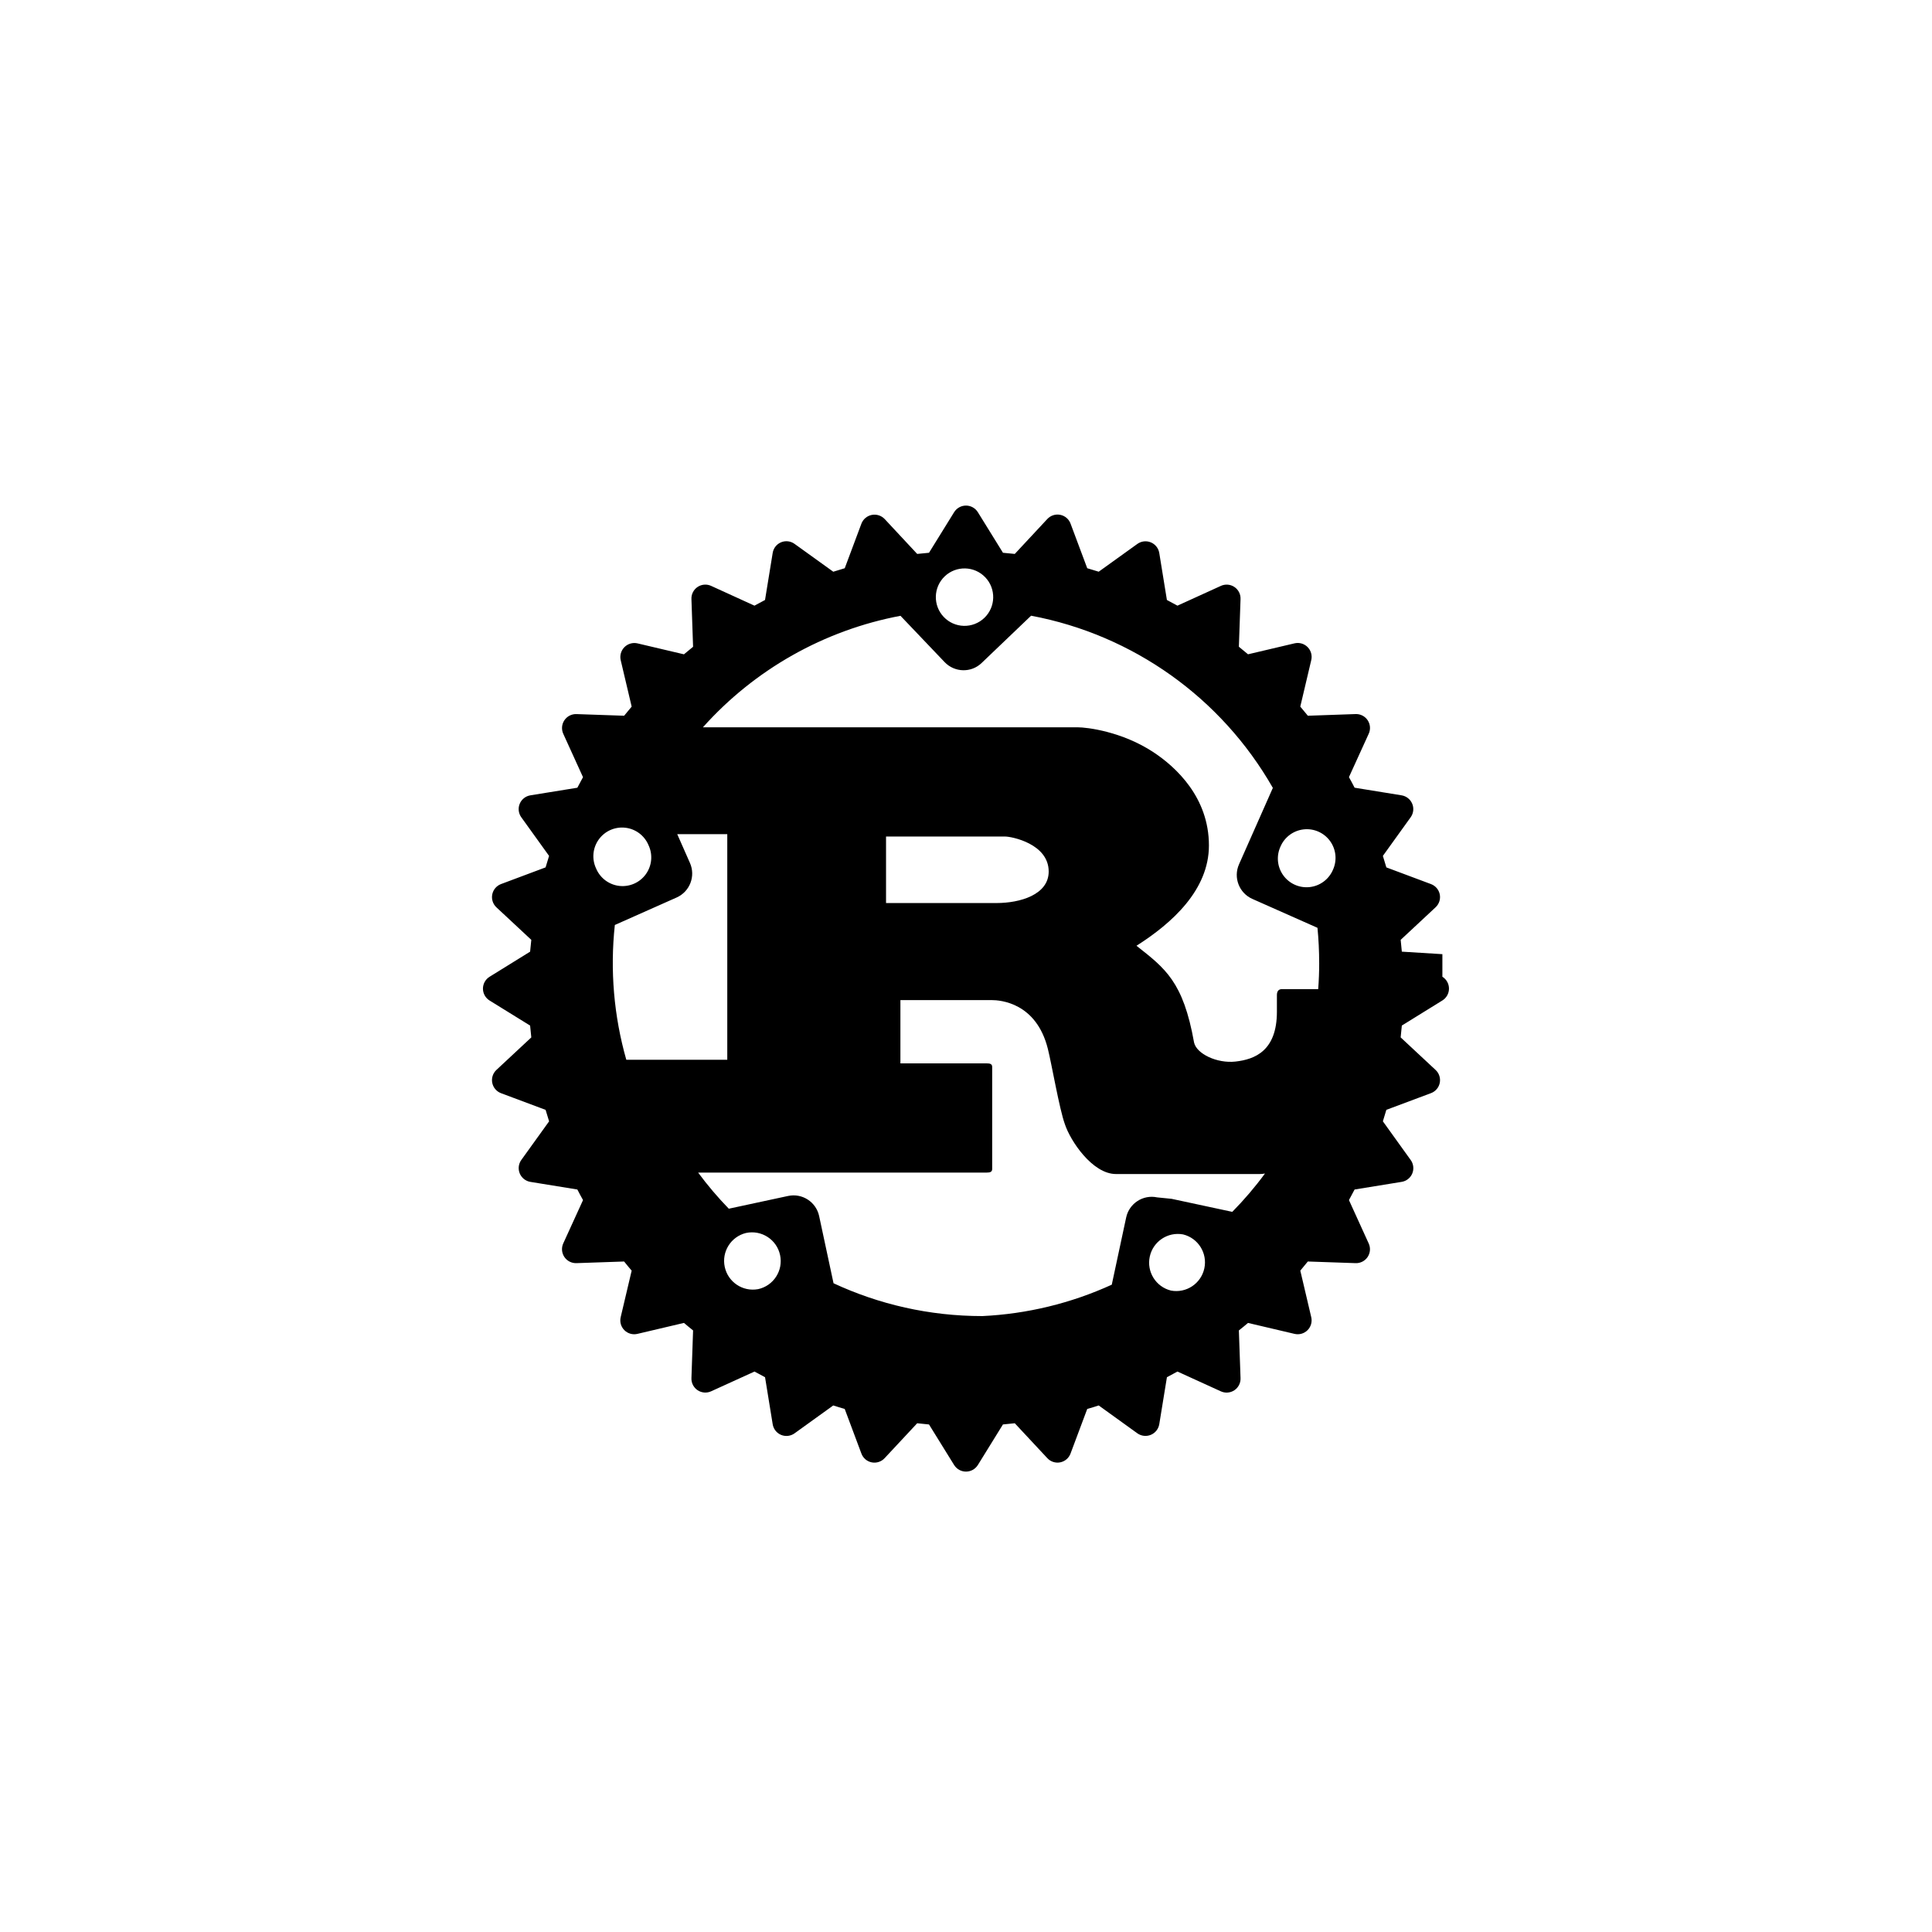
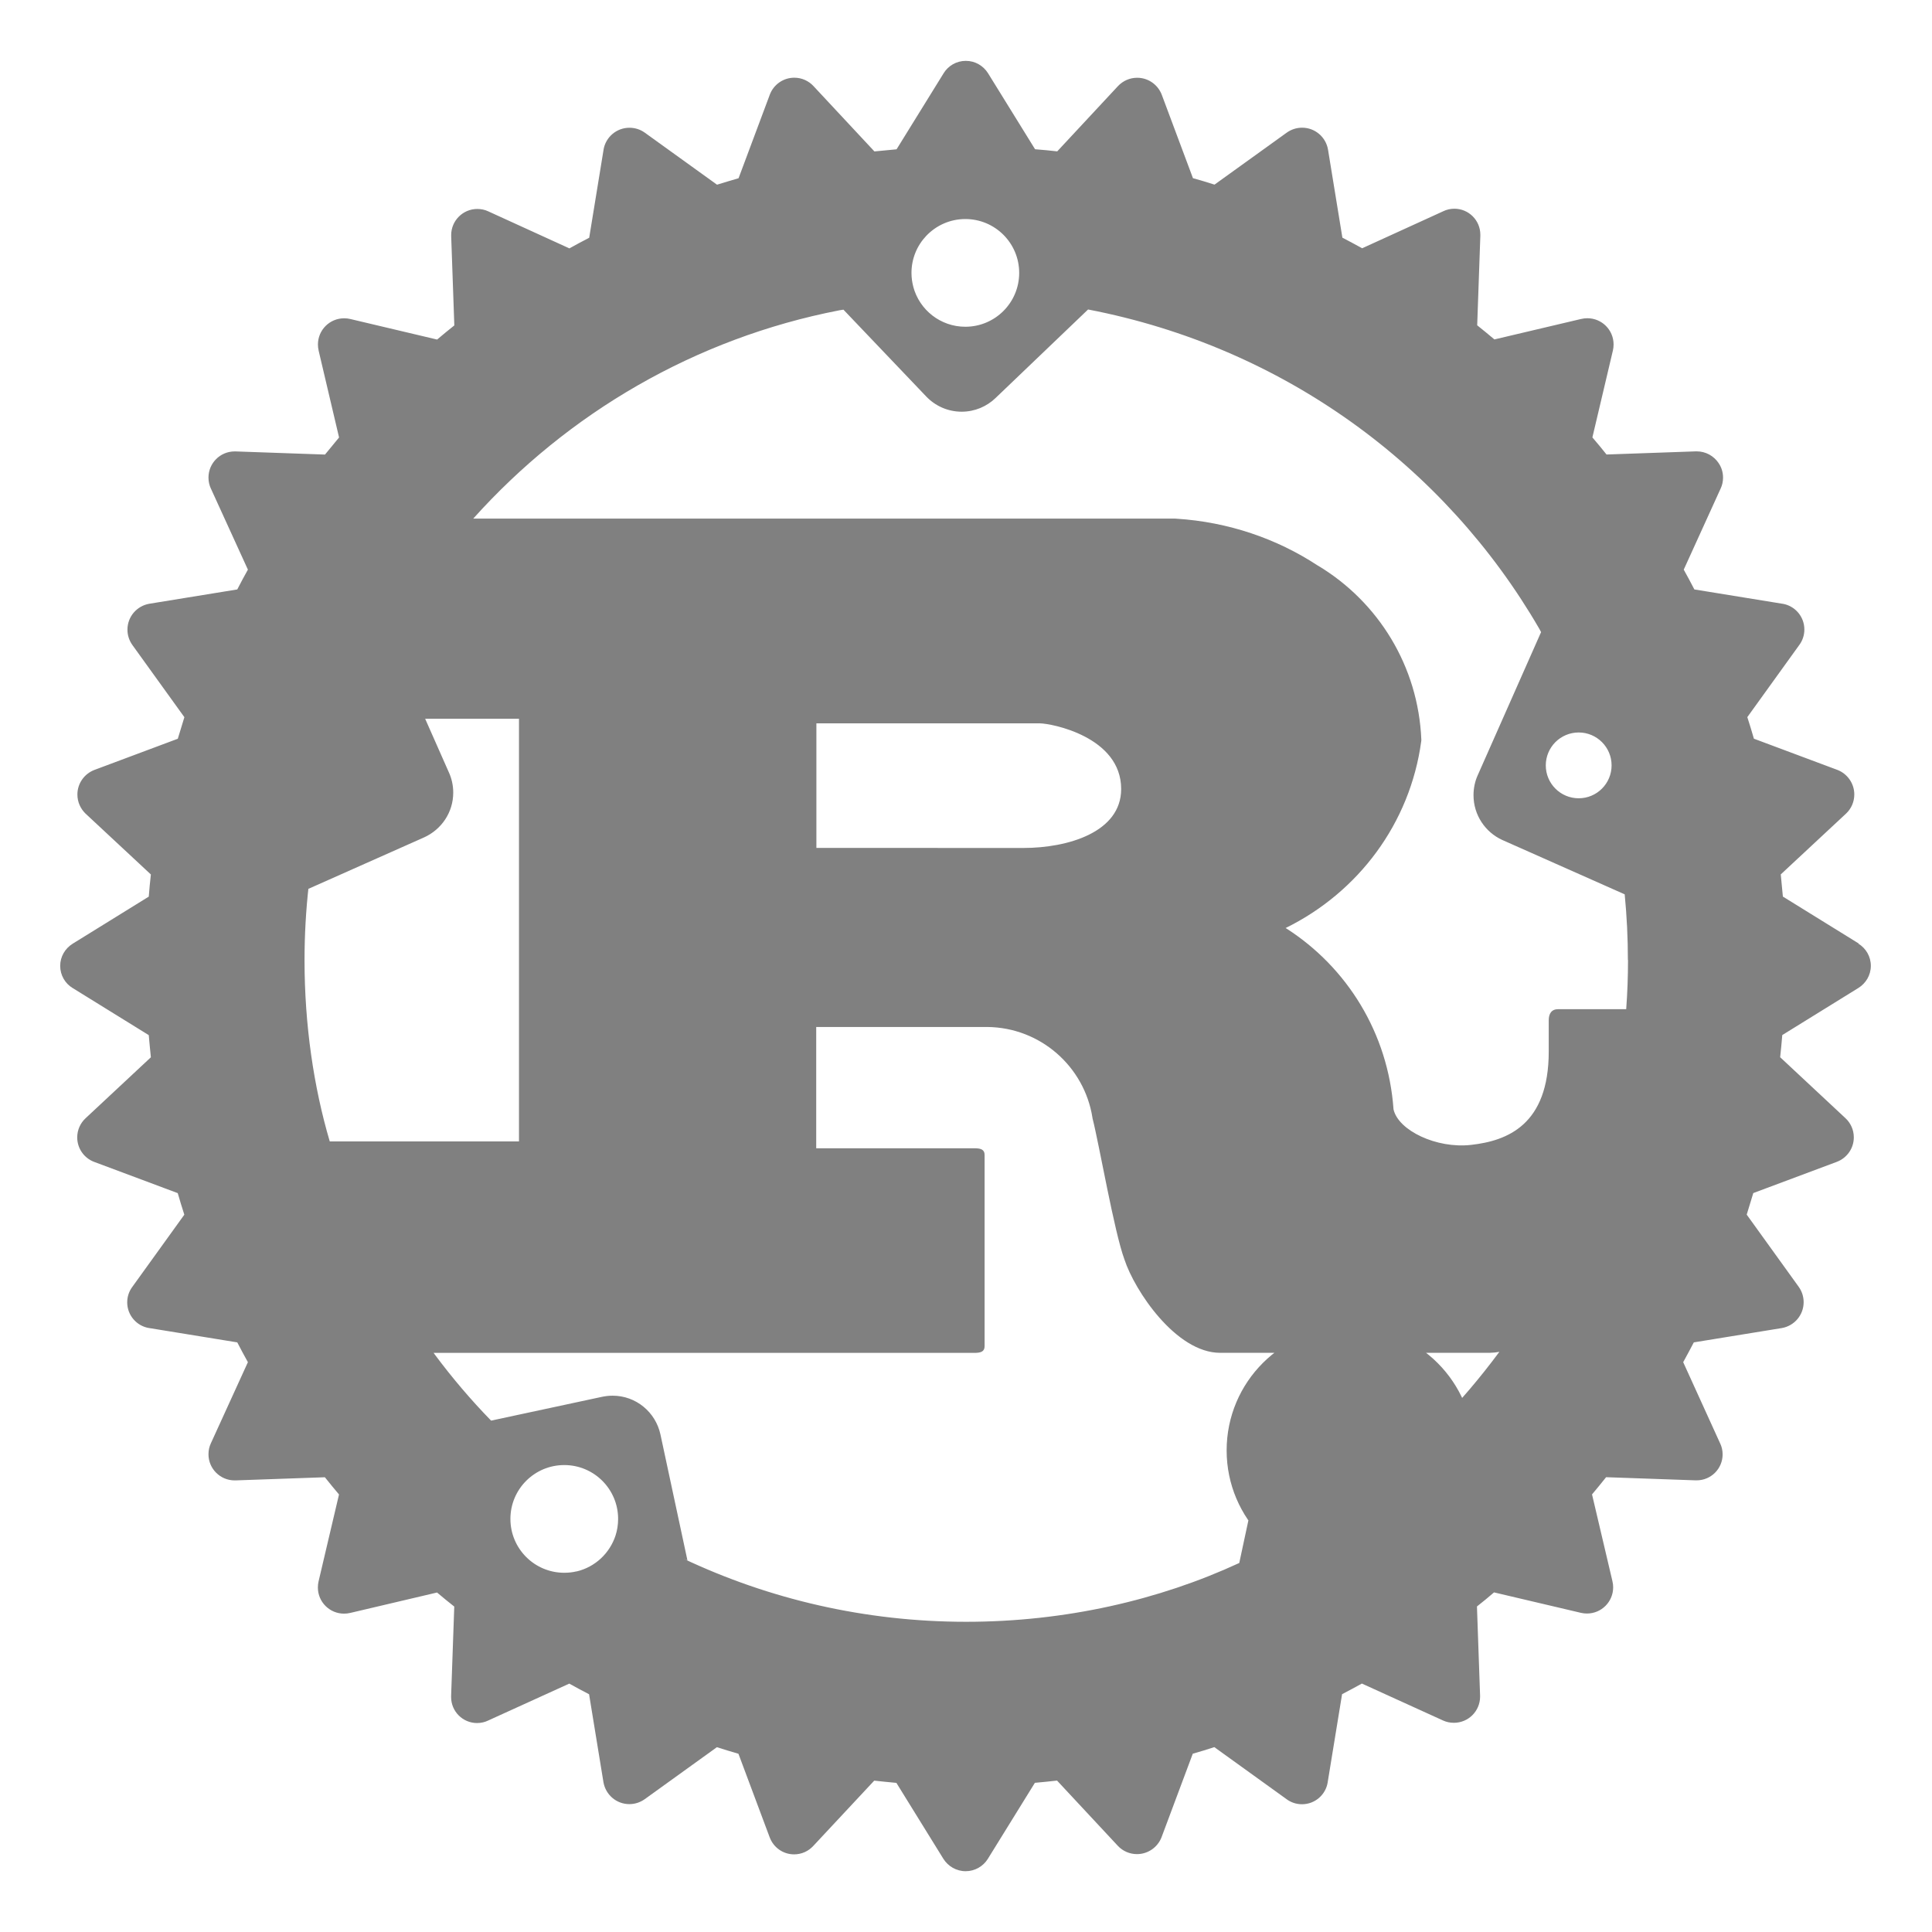
- <svg xmlns="http://www.w3.org/2000/svg" width="80" height="80" viewBox="0 0 80 80" fill="none">
-   <g id="SVGRepo_bgCarrier" stroke-width="0" />
-   <g id="SVGRepo_tracerCarrier" stroke-linecap="round" stroke-linejoin="round" />
-   <g id="SVGRepo_iconCarrier">
-     <path d="m59.726 39.51-1.679-.104a23.213 23.213 0 0 0-.048-.489l1.443-1.346a.575.575 0 0 0-.191-.964l-1.845-.69a20.998 20.998 0 0 0-.144-.476l1.15-1.599a.578.578 0 0 0-.375-.909l-1.946-.316c-.075-.148-.154-.293-.234-.438l.818-1.794a.575.575 0 0 0-.546-.817l-1.974.069a15.603 15.603 0 0 0-.313-.378l.454-1.924a.576.576 0 0 0-.695-.695l-1.923.453c-.125-.105-.25-.209-.379-.313l.069-1.972a.575.575 0 0 0-.818-.546l-1.794.817a20.89 20.89 0 0 0-.437-.235l-.316-1.945a.578.578 0 0 0-.908-.376l-1.6 1.15a17.888 17.888 0 0 0-.475-.144l-.69-1.845a.576.576 0 0 0-.964-.192l-1.346 1.445c-.163-.018-.325-.035-.489-.048l-1.04-1.68a.578.578 0 0 0-.983 0l-1.04 1.68c-.162.013-.326.03-.489.048l-1.346-1.444a.58.58 0 0 0-.964.191l-.69 1.845c-.16.046-.319.095-.475.145l-1.6-1.151a.575.575 0 0 0-.909.375l-.317 1.946c-.146.076-.291.155-.437.235l-1.793-.818a.575.575 0 0 0-.817.546l.068 1.975c-.128.102-.254.206-.378.312l-1.923-.453a.58.58 0 0 0-.696.695l.454 1.924c-.106.125-.21.25-.312.377l-1.974-.068a.578.578 0 0 0-.546.817l.817 1.795c-.079.144-.158.289-.234.437l-1.945.315a.578.578 0 0 0-.376.909l1.15 1.599c-.05.157-.098.316-.144.475l-1.845.691a.578.578 0 0 0-.191.964l1.444 1.346c-.019.163-.035.325-.049.489l-1.679 1.04a.578.578 0 0 0 0 .983l1.679 1.038c.014.164.03.328.049.49l-1.444 1.346a.578.578 0 0 0 .191.964l1.845.69c.046.16.095.319.145.475l-1.151 1.6a.578.578 0 0 0 .376.907l1.945.316c.076.148.154.294.235.438l-.819 1.794a.578.578 0 0 0 .546.817l1.974-.068c.103.128.206.254.313.378l-.454 1.924a.575.575 0 0 0 .696.694l1.923-.453c.125.107.251.209.378.311l-.068 1.975a.576.576 0 0 0 .817.545l1.794-.817c.144.08.29.158.437.235l.316 1.944a.576.576 0 0 0 .909.377l1.599-1.152c.157.05.316.1.475.145l.69 1.845a.575.575 0 0 0 .964.191l1.347-1.444c.163.019.325.035.489.05l1.04 1.679a.579.579 0 0 0 .983 0l1.039-1.68c.164-.014.328-.03.49-.049l1.346 1.444a.575.575 0 0 0 .963-.191l.691-1.845c.159-.045.318-.095.475-.145l1.6 1.153a.579.579 0 0 0 .908-.378l.317-1.945c.146-.075.291-.154.436-.234l1.794.818a.576.576 0 0 0 .818-.546l-.069-1.975c.128-.1.254-.204.379-.31l1.922.452a.575.575 0 0 0 .695-.694l-.452-1.924c.105-.125.209-.25.311-.378l1.975.068a.575.575 0 0 0 .545-.817l-.817-1.794c.08-.144.157-.29.234-.438l1.945-.316a.575.575 0 0 0 .376-.908l-1.15-1.6a21.875 21.875 0 0 0 .144-.475l1.845-.69a.575.575 0 0 0 .191-.964l-1.444-1.346c.018-.162.034-.326.049-.49l1.679-1.039a.578.578 0 0 0 0-.982zM48.488 53.44a1.19 1.19 0 0 1 .499-2.326 1.19 1.19 0 0 1-.5 2.326zm-.571-3.859a1.083 1.083 0 0 0-1.285.833l-.596 2.782a14.561 14.561 0 0 1-5.36 1.3c-2.2 0-4.288-.488-6.161-1.359l-.596-2.781a1.083 1.083 0 0 0-1.285-.834l-2.456.528a14.6 14.6 0 0 1-1.27-1.496h11.951c.135 0 .225-.025.225-.148v-4.227c0-.124-.09-.147-.225-.147h-3.575v-2.62h3.78c.345 0 1.845.099 2.325 2.016.15.589.48 2.508.705 3.121.225.689 1.14 2.065 2.115 2.065h5.955a1.221 1.221 0 0 0 .216-.021c-.412.561-.866 1.092-1.354 1.587l-2.512-.539zm-16.529 3.8a1.19 1.19 0 0 1-.499-2.326 1.188 1.188 0 0 1 .498 2.327zm-4.534-18.384a1.188 1.188 0 1 1-2.171.964 1.188 1.188 0 1 1 2.171-.964zm-1.394 3.304 2.559-1.138a1.085 1.085 0 0 0 .55-1.431l-.526-1.191h2.072v9.342h-4.181a14.642 14.642 0 0 1-.475-5.582zm11.229-.908v-2.754h4.935c.255 0 1.8.295 1.8 1.45 0 .959-1.185 1.304-2.16 1.304h-4.575zM54.625 39.872c0 .365-.014.726-.041 1.085h-1.5c-.15 0-.21.1-.21.246v.689c0 1.623-.915 1.975-1.716 2.065-.763.085-1.61-.32-1.714-.787-.45-2.531-1.2-3.073-2.385-4.008 1.47-.932 3-2.31 3-4.153 0-1.991-1.365-3.245-2.295-3.86-1.305-.86-2.75-1.033-3.14-1.033H29.106a14.605 14.605 0 0 1 8.181-4.617l1.829 1.919c.414.432 1.1.45 1.531.035l2.048-1.958a14.638 14.638 0 0 1 10.011 7.13l-1.401 3.165a1.086 1.086 0 0 0 .55 1.431l2.699 1.198c.046.478.07.962.07 1.453zM39.118 23.866a1.188 1.188 0 0 1 1.68.039 1.19 1.19 0 0 1-.04 1.682 1.186 1.186 0 0 1-1.679-.04 1.191 1.191 0 0 1 .039-1.681zm13.904 11.189a1.188 1.188 0 1 1 2.171.965 1.188 1.188 0 1 1-2.171-.965z" fill="#000000" />
-   </g>
+ <svg xmlns="http://www.w3.org/2000/svg" fill="#808080" width="80px" height="80px" viewBox="0 0 32 32" version="1.1">
+   <path d="M25.763 12.291c0.099-0.098 0.235-0.159 0.385-0.159 0.301 0 0.545 0.244 0.545 0.545s-0.244 0.545-0.545 0.545c-0.301 0-0.545-0.244-0.545-0.545 0-0.15 0.061-0.286 0.159-0.385v0zM15.342 3.906c0.163-0.171 0.392-0.278 0.647-0.278 0.493 0 0.892 0.399 0.892 0.892s-0.399 0.892-0.892 0.892c-0.413 0-0.76-0.28-0.862-0.661l-0.001-0.006c-0.018-0.068-0.029-0.145-0.029-0.225 0-0.238 0.093-0.454 0.245-0.614l-0 0zM26.965 15.901c0 0.273-0.010 0.545-0.030 0.814h-1.125c-0.112 0-0.158 0.073-0.158 0.185v0.516c0 1.216-0.686 1.48-1.287 1.547-0.572 0.065-1.206-0.239-1.284-0.589-0.089-1.265-0.773-2.353-1.772-2.994l-0.015-0.009c1.206-0.593 2.062-1.736 2.246-3.093l0.002-0.021c-0.049-1.229-0.72-2.29-1.705-2.884l-0.016-0.009c-0.667-0.438-1.472-0.719-2.339-0.773l-0.014-0.001h-11.63c1.569-1.749 3.678-2.987 6.063-3.45l0.069-0.011 1.371 1.438c0.148 0.155 0.356 0.252 0.587 0.252 0.218 0 0.415-0.086 0.561-0.226l-0 0 1.533-1.467c3.233 0.622 5.913 2.593 7.475 5.291l0.028 0.053-1.050 2.372c-0.044 0.097-0.069 0.21-0.069 0.329 0 0.329 0.195 0.613 0.477 0.742l0.005 0.002 2.022 0.898c0.035 0.359 0.053 0.721 0.053 1.089zM13.522 14.044v-2.063h3.699c0.191 0 1.349 0.221 1.349 1.087 0 0.719-0.888 0.977-1.618 0.977zM5.106 14.723l1.918-0.853c0.287-0.13 0.483-0.413 0.483-0.742 0-0.12-0.026-0.233-0.072-0.335l0.002 0.005-0.395-0.893h1.554v7.001h-3.134c-0.266-0.899-0.418-1.931-0.418-3 0-0.417 0.023-0.829 0.069-1.234l-0.005 0.050zM6.15 12.247c-0-0.295-0.239-0.534-0.534-0.534s-0.534 0.239-0.534 0.534c0 0.295 0.239 0.534 0.534 0.534s0.534-0.239 0.534-0.534v0zM9.548 26.027c-0.061 0.015-0.13 0.023-0.202 0.023-0.493 0-0.892-0.399-0.892-0.892s0.399-0.892 0.892-0.892c0.493 0 0.892 0.399 0.892 0.892 0 0.096-0.015 0.189-0.043 0.276l0.002-0.006c-0.097 0.3-0.34 0.526-0.643 0.599l-0.006 0.001zM21.937 23.178c-0.051-0.012-0.11-0.018-0.171-0.018-0.388 0-0.713 0.273-0.792 0.638l-0.001 0.005-0.447 2.085c-1.329 0.615-2.884 0.974-4.523 0.974-1.675 0-3.263-0.375-4.684-1.046l0.067 0.028-0.447-2.085c-0.080-0.369-0.404-0.642-0.792-0.642-0.061 0-0.12 0.007-0.177 0.019l0.005-0.001-1.841 0.395c-0.332-0.341-0.644-0.707-0.931-1.093l-0.021-0.029h8.957c0.101 0 0.169-0.018 0.169-0.11v-3.169c0-0.092-0.067-0.11-0.169-0.11h-2.62v-2.009h2.834c0.881 0.009 1.607 0.656 1.741 1.5l0.001 0.010c0.113 0.441 0.359 1.88 0.529 2.34 0.168 0.516 0.854 1.547 1.585 1.547h4.463c0.058-0.001 0.114-0.007 0.168-0.017l-0.006 0.001c-0.326 0.44-0.658 0.828-1.016 1.192l0.001-0.001zM22.365 26.070c1.13-0 2.046-0.917 2.046-2.047s-0.916-2.047-2.047-2.047-2.047 0.916-2.047 2.047c0 1.13 0.916 2.046 2.046 2.047h0zM30.789 15.629l-1.259-0.779q-0.016-0.184-0.035-0.367l1.082-1.008c0.084-0.079 0.136-0.192 0.136-0.316 0-0.184-0.115-0.342-0.277-0.406l-0.003-0.001-1.383-0.517q-0.051-0.179-0.109-0.357l0.863-1.198c0.051-0.070 0.082-0.158 0.082-0.253 0-0.215-0.156-0.393-0.361-0.427l-0.003-0-1.458-0.237q-0.085-0.165-0.176-0.328l0.612-1.345c0.025-0.053 0.039-0.114 0.039-0.18 0-0.090-0.027-0.173-0.075-0.242l0.001 0.001c-0.079-0.117-0.212-0.193-0.362-0.193-0.005 0-0.010 0-0.015 0l0.001-0-1.48 0.052q-0.114-0.144-0.234-0.283l0.34-1.441c0.007-0.030 0.011-0.064 0.011-0.099 0-0.24-0.194-0.434-0.434-0.434-0.035 0-0.069 0.004-0.102 0.012l0.003-0.001-1.441 0.34q-0.141-0.119-0.285-0.234l0.052-1.48c0-0.006 0-0.013 0-0.021 0-0.238-0.193-0.43-0.43-0.43-0.066 0-0.129 0.015-0.185 0.042l0.003-0.001-1.345 0.614c-0.109-0.059-0.218-0.119-0.328-0.176l-0.238-1.459c-0.036-0.207-0.215-0.362-0.429-0.362-0.094 0-0.182 0.030-0.253 0.081l0.001-0.001-1.199 0.863q-0.177-0.057-0.357-0.107l-0.517-1.383c-0.064-0.165-0.222-0.28-0.407-0.28-0.124 0-0.236 0.052-0.316 0.136l-0 0-1.008 1.083q-0.183-0.021-0.367-0.035l-0.779-1.259c-0.078-0.124-0.213-0.205-0.368-0.205s-0.291 0.081-0.367 0.204l-0.001 0.002-0.779 1.259q-0.184 0.016-0.367 0.035l-1.010-1.083c-0.079-0.085-0.192-0.138-0.317-0.138-0.185 0-0.343 0.116-0.405 0.279l-0.001 0.003-0.517 1.383c-0.12 0.034-0.238 0.071-0.357 0.107l-1.198-0.863c-0.070-0.050-0.157-0.080-0.252-0.080-0.215 0-0.393 0.155-0.429 0.36l-0 0.003-0.238 1.459q-0.165 0.085-0.328 0.176l-1.345-0.614c-0.053-0.025-0.115-0.039-0.18-0.039-0.239 0-0.433 0.194-0.433 0.433 0 0.006 0 0.012 0 0.017l-0-0.001 0.052 1.48q-0.144 0.114-0.285 0.234l-1.441-0.341c-0.030-0.007-0.064-0.011-0.099-0.011-0.24 0-0.434 0.194-0.434 0.434 0 0.035 0.004 0.069 0.012 0.102l-0.001-0.003 0.339 1.441c-0.078 0.094-0.157 0.189-0.233 0.283l-1.48-0.052c-0.005-0-0.011-0-0.017-0-0.239 0-0.433 0.194-0.433 0.433 0 0.065 0.014 0.127 0.040 0.183l-0.001-0.003 0.614 1.345q-0.091 0.162-0.176 0.328l-1.457 0.237c-0.207 0.036-0.362 0.214-0.362 0.429 0 0.094 0.030 0.182 0.081 0.253l-0.001-0.001 0.863 1.198q-0.056 0.178-0.109 0.357l-1.383 0.517c-0.165 0.064-0.28 0.222-0.28 0.407 0 0.124 0.052 0.236 0.135 0.316l0 0 1.082 1.008q-0.021 0.183-0.035 0.367l-1.259 0.779c-0.125 0.077-0.208 0.213-0.208 0.368s0.082 0.292 0.206 0.367l0.002 0.001 1.259 0.779c0.010 0.123 0.023 0.245 0.035 0.367l-1.082 1.010c-0.085 0.079-0.138 0.192-0.138 0.317 0 0.185 0.116 0.343 0.279 0.405l0.003 0.001 1.383 0.517c0.034 0.12 0.071 0.239 0.109 0.357l-0.863 1.198c-0.052 0.070-0.083 0.159-0.083 0.254 0 0.215 0.158 0.394 0.364 0.426l0.002 0 1.457 0.237c0.057 0.11 0.115 0.219 0.176 0.328l-0.614 1.345c-0.025 0.053-0.039 0.115-0.039 0.18 0 0.239 0.194 0.433 0.433 0.433 0.006 0 0.012-0 0.017-0l-0.001 0 1.479-0.052c0.077 0.096 0.154 0.191 0.234 0.285l-0.339 1.442c-0.007 0.030-0.011 0.064-0.011 0.099 0 0.239 0.194 0.433 0.433 0.433 0.036 0 0.070-0.004 0.103-0.012l-0.003 0.001 1.441-0.339c0.094 0.080 0.189 0.157 0.285 0.233l-0.052 1.48c-0 0.006-0 0.012-0 0.019 0 0.238 0.193 0.43 0.43 0.43 0.066 0 0.129-0.015 0.185-0.042l-0.003 0.001 1.345-0.612c0.109 0.061 0.218 0.119 0.328 0.176l0.238 1.457c0.036 0.207 0.214 0.363 0.429 0.363 0.094 0 0.181-0.030 0.253-0.081l-0.001 0.001 1.198-0.863q0.178 0.057 0.357 0.109l0.517 1.383c0.062 0.167 0.22 0.283 0.405 0.283 0.125 0 0.238-0.053 0.317-0.139l0-0 1.010-1.082c0.121 0.014 0.244 0.025 0.367 0.037l0.779 1.259c0.078 0.123 0.214 0.204 0.368 0.204s0.29-0.081 0.367-0.203l0.001-0.002 0.779-1.259c0.123-0.011 0.245-0.023 0.367-0.037l1.008 1.082c0.079 0.084 0.192 0.136 0.316 0.136 0.184 0 0.342-0.115 0.406-0.277l0.001-0.003 0.517-1.383q0.179-0.051 0.357-0.109l1.198 0.863c0.070 0.052 0.159 0.083 0.254 0.083 0.215 0 0.394-0.158 0.426-0.364l0-0.002 0.238-1.457c0.11-0.057 0.219-0.116 0.328-0.176l1.345 0.612c0.052 0.024 0.114 0.038 0.179 0.038 0.24 0 0.434-0.194 0.434-0.434 0-0.005-0-0.009-0-0.014l0 0.001-0.052-1.48q0.144-0.113 0.283-0.233l1.441 0.339c0.030 0.007 0.064 0.011 0.098 0.011 0.24 0 0.434-0.194 0.434-0.434 0-0.035-0.004-0.068-0.012-0.1l0.001 0.003-0.339-1.442c0.078-0.094 0.157-0.188 0.233-0.285l1.48 0.052c0.006 0 0.013 0 0.020 0 0.238 0 0.43-0.193 0.43-0.43 0-0.066-0.015-0.129-0.042-0.185l0.001 0.003-0.612-1.345c0.059-0.109 0.119-0.218 0.176-0.328l1.457-0.237c0.207-0.036 0.362-0.215 0.362-0.429 0-0.094-0.030-0.182-0.081-0.253l0.001 0.001-0.863-1.198 0.109-0.357 1.383-0.517c0.166-0.063 0.282-0.221 0.282-0.406 0-0.125-0.053-0.238-0.138-0.317l-0-0-1.082-1.010c0.013-0.121 0.025-0.244 0.035-0.367l1.259-0.779c0.125-0.077 0.208-0.213 0.208-0.368s-0.082-0.291-0.206-0.367l-0.002-0.001z" />
</svg>
